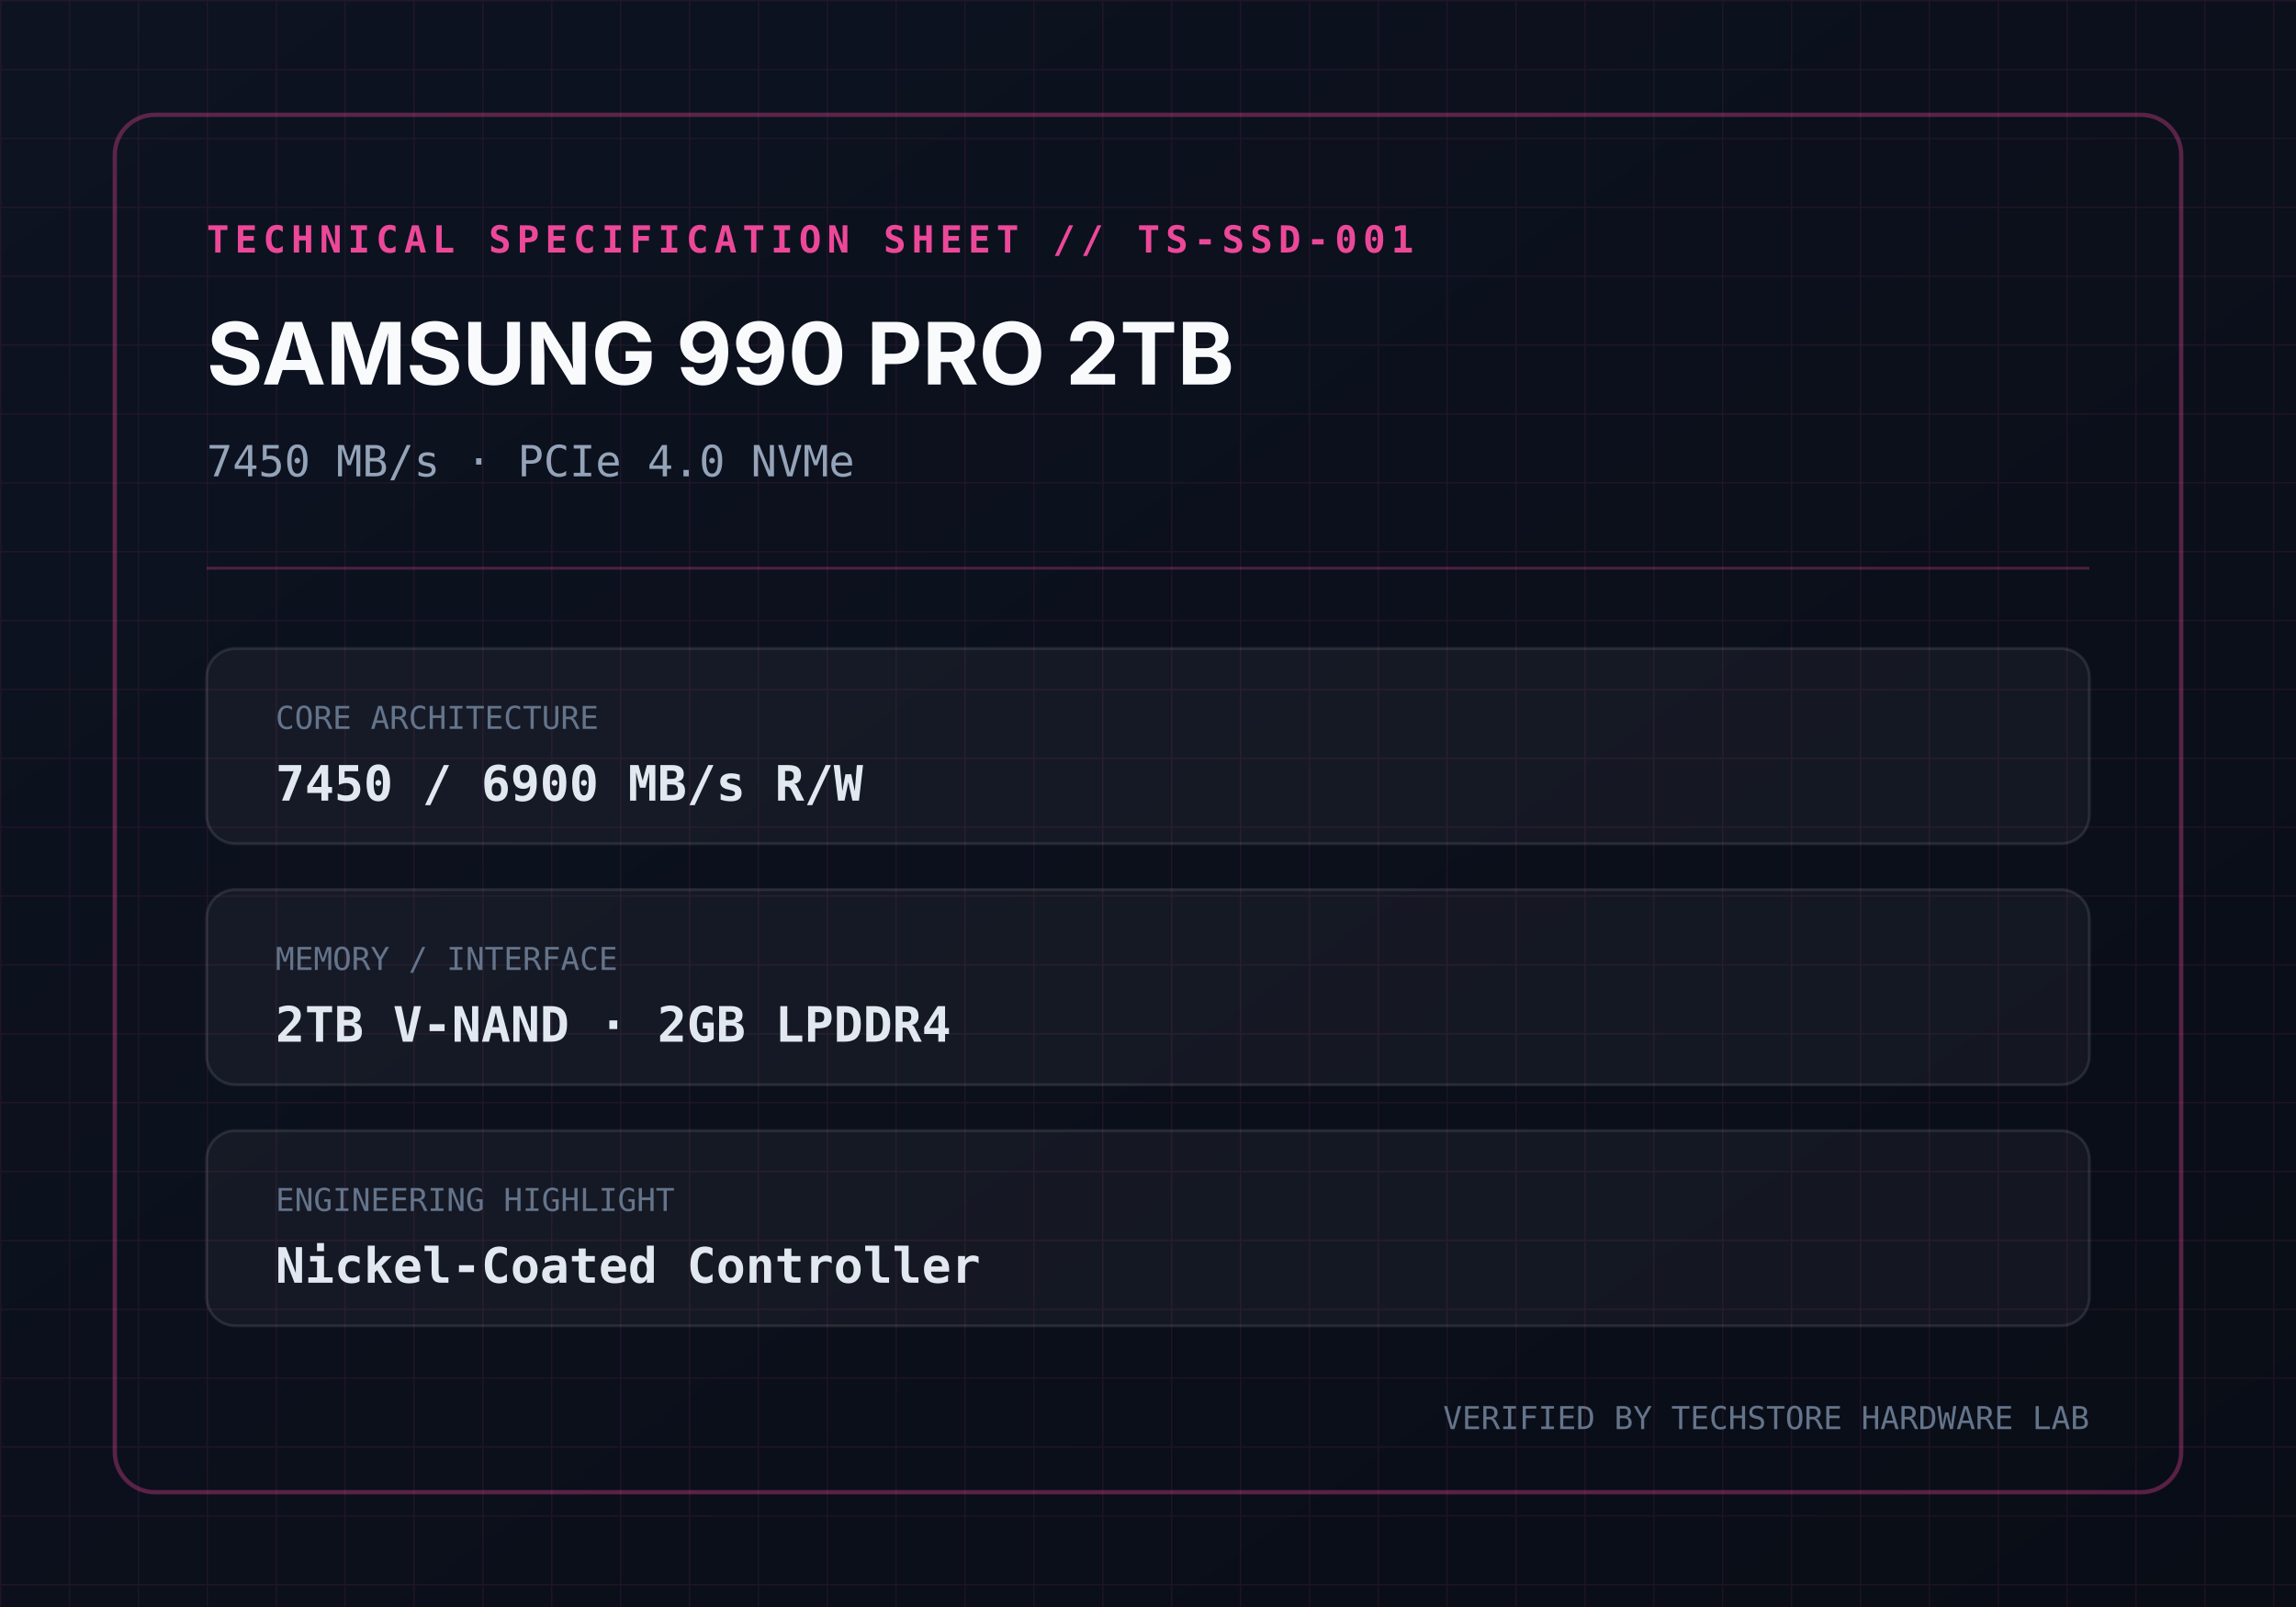
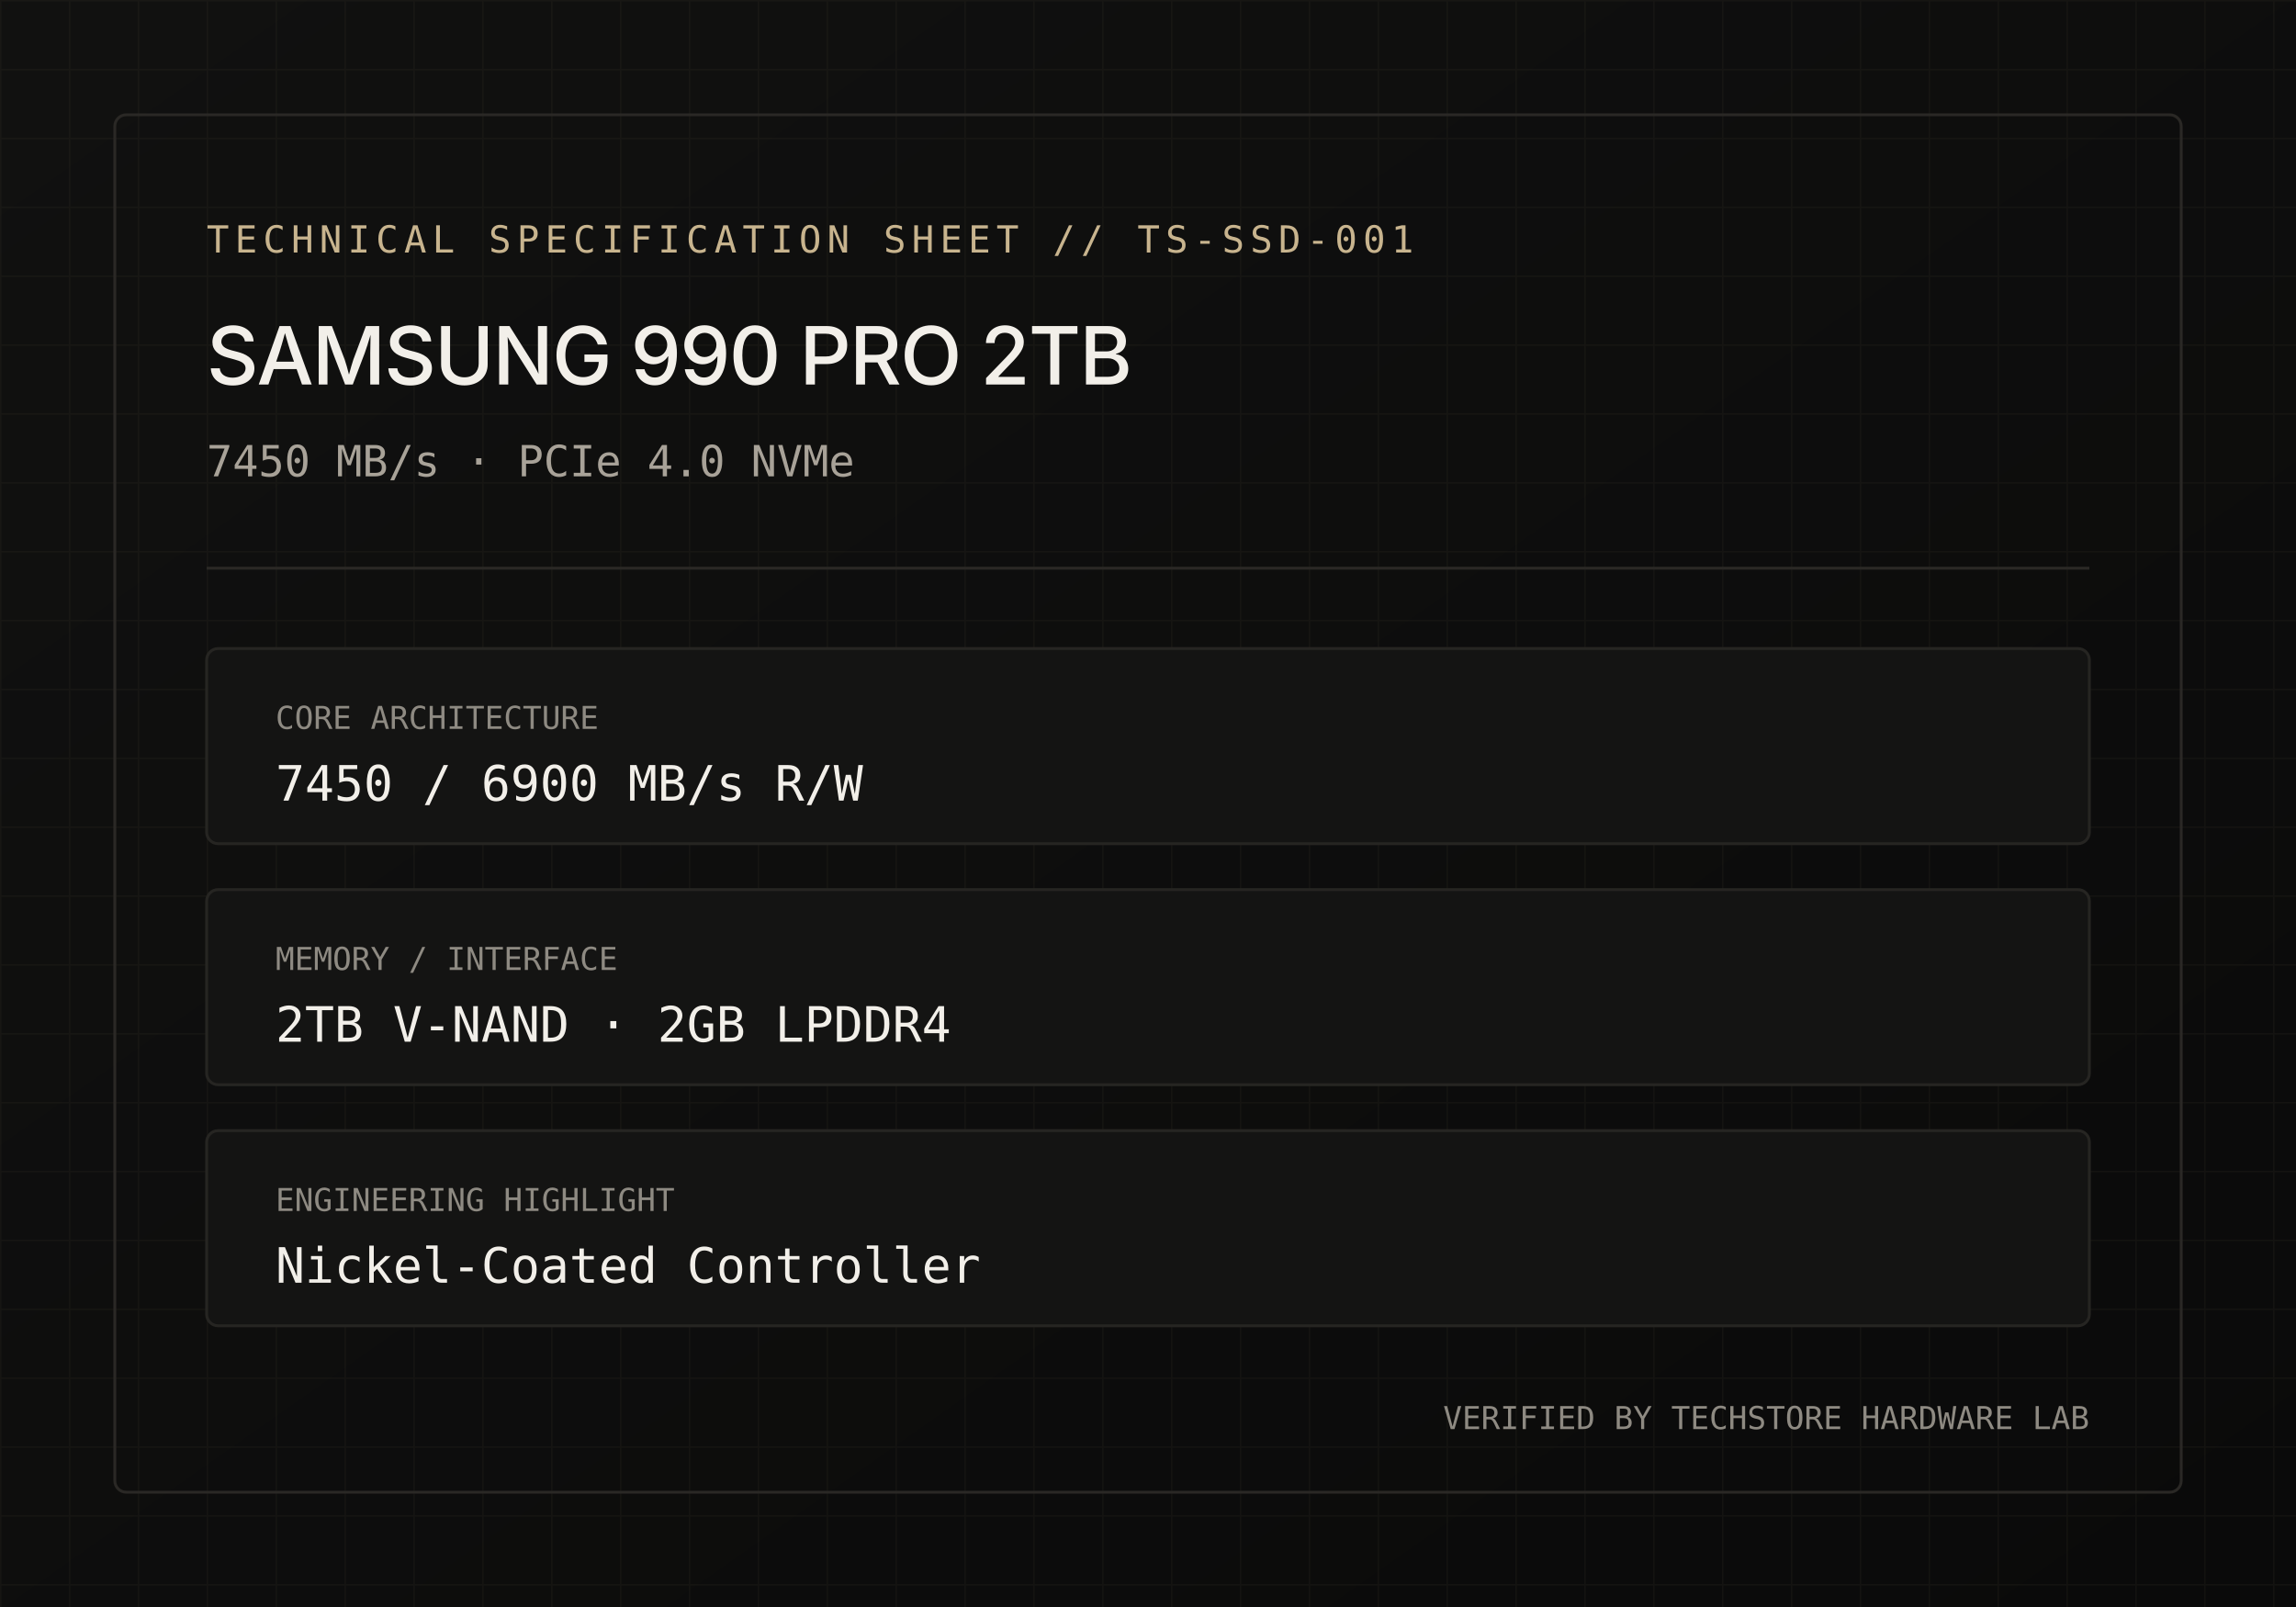
<svg xmlns="http://www.w3.org/2000/svg" viewBox="0 0 800 560" width="800" height="560" role="img" aria-label="SAMSUNG 990 PRO 2TB Technical Blueprint">
  <defs>
    <linearGradient id="bpGrad" x1="0%" y1="0%" x2="100%" y2="100%">
-       <stop offset="0%" stop-color="#0D1321" />
-       <stop offset="100%" stop-color="#090D16" />
+       <stop offset="0%" stop-color="#111110" />
+       <stop offset="100%" stop-color="#0A0A0A" />
    </linearGradient>
    <pattern id="bpGrid" width="24" height="24" patternUnits="userSpaceOnUse">
-       <path d="M 24 0 L 0 0 0 24" fill="none" stroke="#EC4899" stroke-opacity="0.09" stroke-width="1" />
+       <path d="M 24 0 L 0 0 0 24" fill="none" stroke="#C8B48E" stroke-opacity="0.045" stroke-width="1" />
    </pattern>
  </defs>
  <rect width="800" height="560" fill="url(#bpGrad)" />
  <rect width="800" height="560" fill="url(#bpGrid)" />
-   <rect x="40" y="40" width="720" height="480" rx="14" fill="none" stroke="#EC4899" stroke-opacity="0.35" stroke-width="1.5" />
-   <text x="72" y="88" fill="#EC4899" font-family="ui-monospace, SFMono-Regular, monospace" font-size="13" font-weight="700" letter-spacing="2">TECHNICAL SPECIFICATION SHEET // TS-SSD-001</text>
-   <text x="72" y="134" fill="#F8FAFC" font-family="-apple-system, BlinkMacSystemFont, Segoe UI, sans-serif" font-size="30" font-weight="700">SAMSUNG 990 PRO 2TB</text>
-   <text x="72" y="166" fill="#94A3B8" font-family="ui-monospace, SFMono-Regular, monospace" font-size="15">7450 MB/s · PCIe 4.0 NVMe</text>
-   <line x1="72" y1="198" x2="728" y2="198" stroke="#EC4899" stroke-opacity="0.28" />
-   <rect x="72" y="226" width="656" height="68" rx="10" fill="#FFFFFF" fill-opacity="0.04" stroke="#FFFFFF" stroke-opacity="0.1" />
-   <text x="96" y="254" fill="#64748B" font-family="ui-monospace, SFMono-Regular, monospace" font-size="11">CORE ARCHITECTURE</text>
-   <text x="96" y="279" fill="#E2E8F0" font-family="ui-monospace, SFMono-Regular, monospace" font-size="17" font-weight="600">7450 / 6900 MB/s R/W</text>
-   <rect x="72" y="310" width="656" height="68" rx="10" fill="#FFFFFF" fill-opacity="0.04" stroke="#FFFFFF" stroke-opacity="0.1" />
-   <text x="96" y="338" fill="#64748B" font-family="ui-monospace, SFMono-Regular, monospace" font-size="11">MEMORY / INTERFACE</text>
-   <text x="96" y="363" fill="#E2E8F0" font-family="ui-monospace, SFMono-Regular, monospace" font-size="17" font-weight="600">2TB V-NAND · 2GB LPDDR4</text>
-   <rect x="72" y="394" width="656" height="68" rx="10" fill="#FFFFFF" fill-opacity="0.04" stroke="#FFFFFF" stroke-opacity="0.1" />
-   <text x="96" y="422" fill="#64748B" font-family="ui-monospace, SFMono-Regular, monospace" font-size="11">ENGINEERING HIGHLIGHT</text>
-   <text x="96" y="447" fill="#E2E8F0" font-family="ui-monospace, SFMono-Regular, monospace" font-size="17" font-weight="600">Nickel-Coated Controller</text>
-   <text x="728" y="498" text-anchor="end" fill="#64748B" font-family="ui-monospace, SFMono-Regular, monospace" font-size="11">VERIFIED BY TECHSTORE HARDWARE LAB</text>
+   <rect x="40" y="40" width="720" height="480" rx="4" fill="none" stroke="#2A2825" stroke-width="1" />
+   <text x="72" y="88" fill="#C8B48E" font-family="JetBrains Mono, ui-monospace, SFMono-Regular, monospace" font-size="13" font-weight="500" letter-spacing="2">TECHNICAL SPECIFICATION SHEET // TS-SSD-001</text>
+   <text x="72" y="134" fill="#F2EFE9" font-family="Inter Tight, -apple-system, BlinkMacSystemFont, Segoe UI, sans-serif" font-size="28" font-weight="500" letter-spacing="-0.5">SAMSUNG 990 PRO 2TB</text>
+   <text x="72" y="166" fill="#A8A298" font-family="JetBrains Mono, ui-monospace, SFMono-Regular, monospace" font-size="15">7450 MB/s · PCIe 4.0 NVMe</text>
+   <line x1="72" y1="198" x2="728" y2="198" stroke="#2A2825" />
+   <rect x="72" y="226" width="656" height="68" rx="4" fill="#141413" stroke="#262522" />
+   <text x="96" y="254" fill="#8E8A82" font-family="JetBrains Mono, ui-monospace, SFMono-Regular, monospace" font-size="11">CORE ARCHITECTURE</text>
+   <text x="96" y="279" fill="#F2EFE9" font-family="JetBrains Mono, ui-monospace, SFMono-Regular, monospace" font-size="17" font-weight="500">7450 / 6900 MB/s R/W</text>
+   <rect x="72" y="310" width="656" height="68" rx="4" fill="#141413" stroke="#262522" />
+   <text x="96" y="338" fill="#8E8A82" font-family="JetBrains Mono, ui-monospace, SFMono-Regular, monospace" font-size="11">MEMORY / INTERFACE</text>
+   <text x="96" y="363" fill="#F2EFE9" font-family="JetBrains Mono, ui-monospace, SFMono-Regular, monospace" font-size="17" font-weight="500">2TB V-NAND · 2GB LPDDR4</text>
+   <rect x="72" y="394" width="656" height="68" rx="4" fill="#141413" stroke="#262522" />
+   <text x="96" y="422" fill="#8E8A82" font-family="JetBrains Mono, ui-monospace, SFMono-Regular, monospace" font-size="11">ENGINEERING HIGHLIGHT</text>
+   <text x="96" y="447" fill="#F2EFE9" font-family="JetBrains Mono, ui-monospace, SFMono-Regular, monospace" font-size="17" font-weight="500">Nickel-Coated Controller</text>
+   <text x="728" y="498" text-anchor="end" fill="#8E8A82" font-family="JetBrains Mono, ui-monospace, SFMono-Regular, monospace" font-size="11">VERIFIED BY TECHSTORE HARDWARE LAB</text>
</svg>
